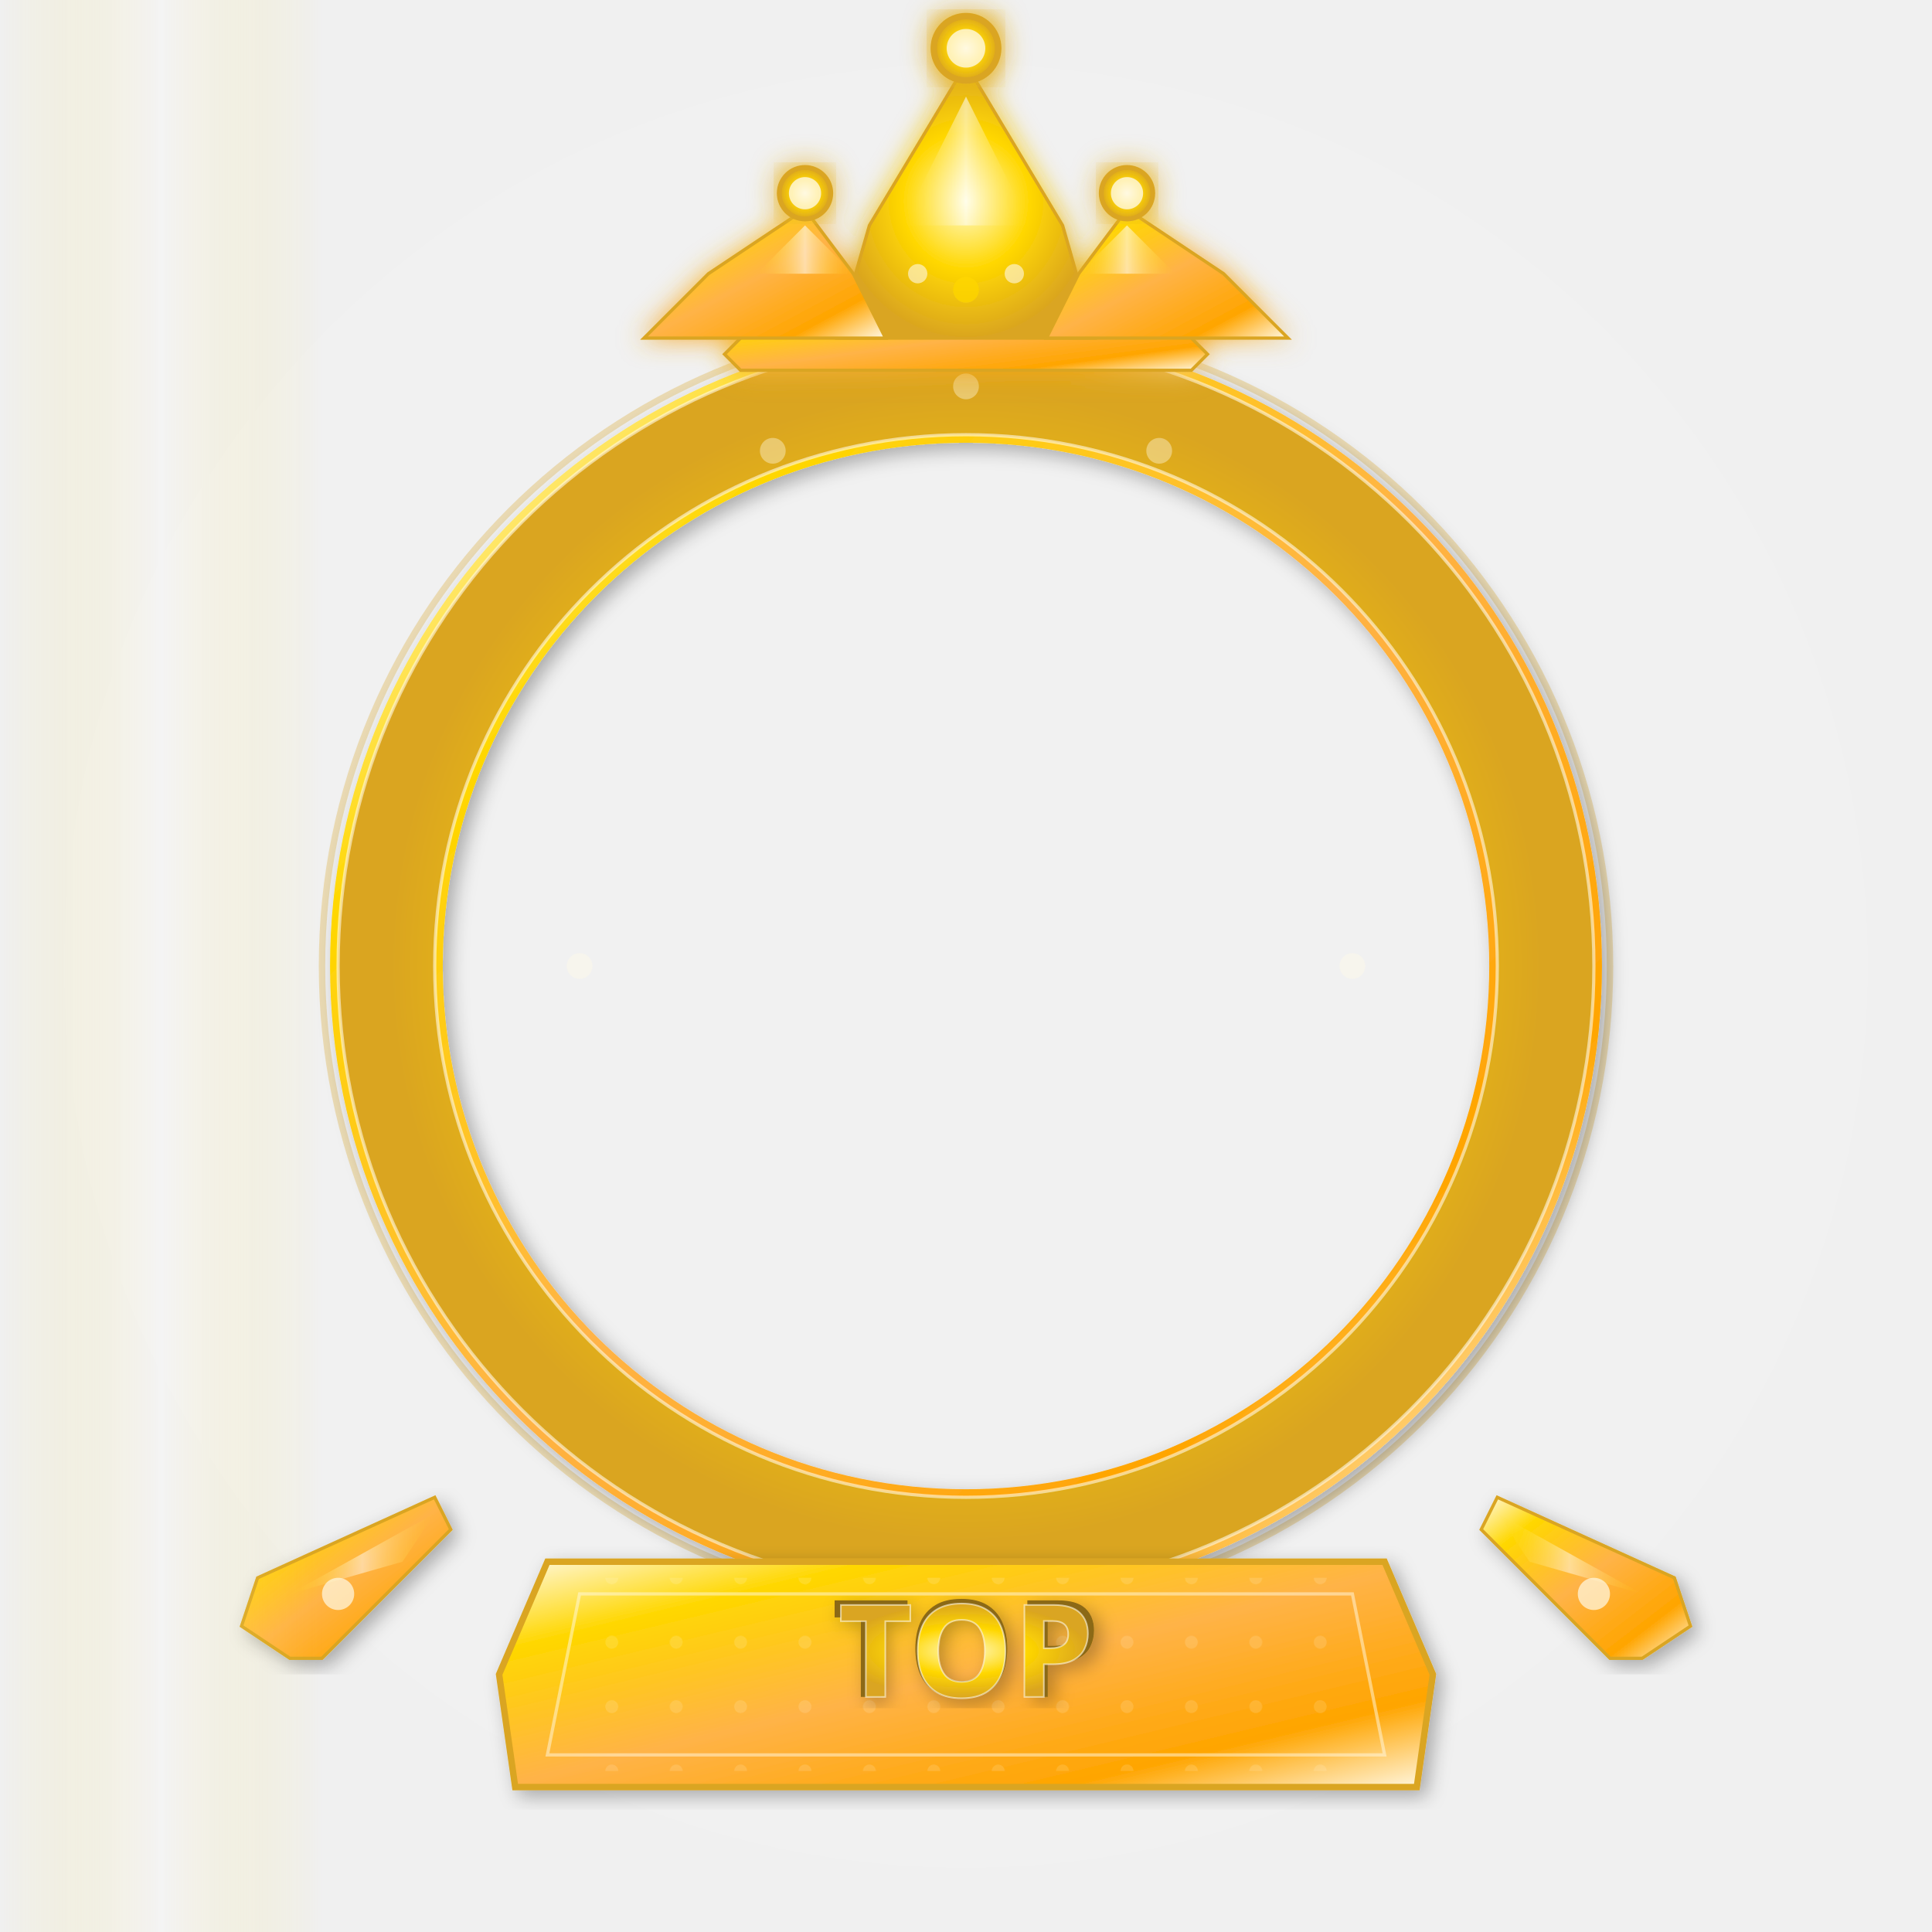
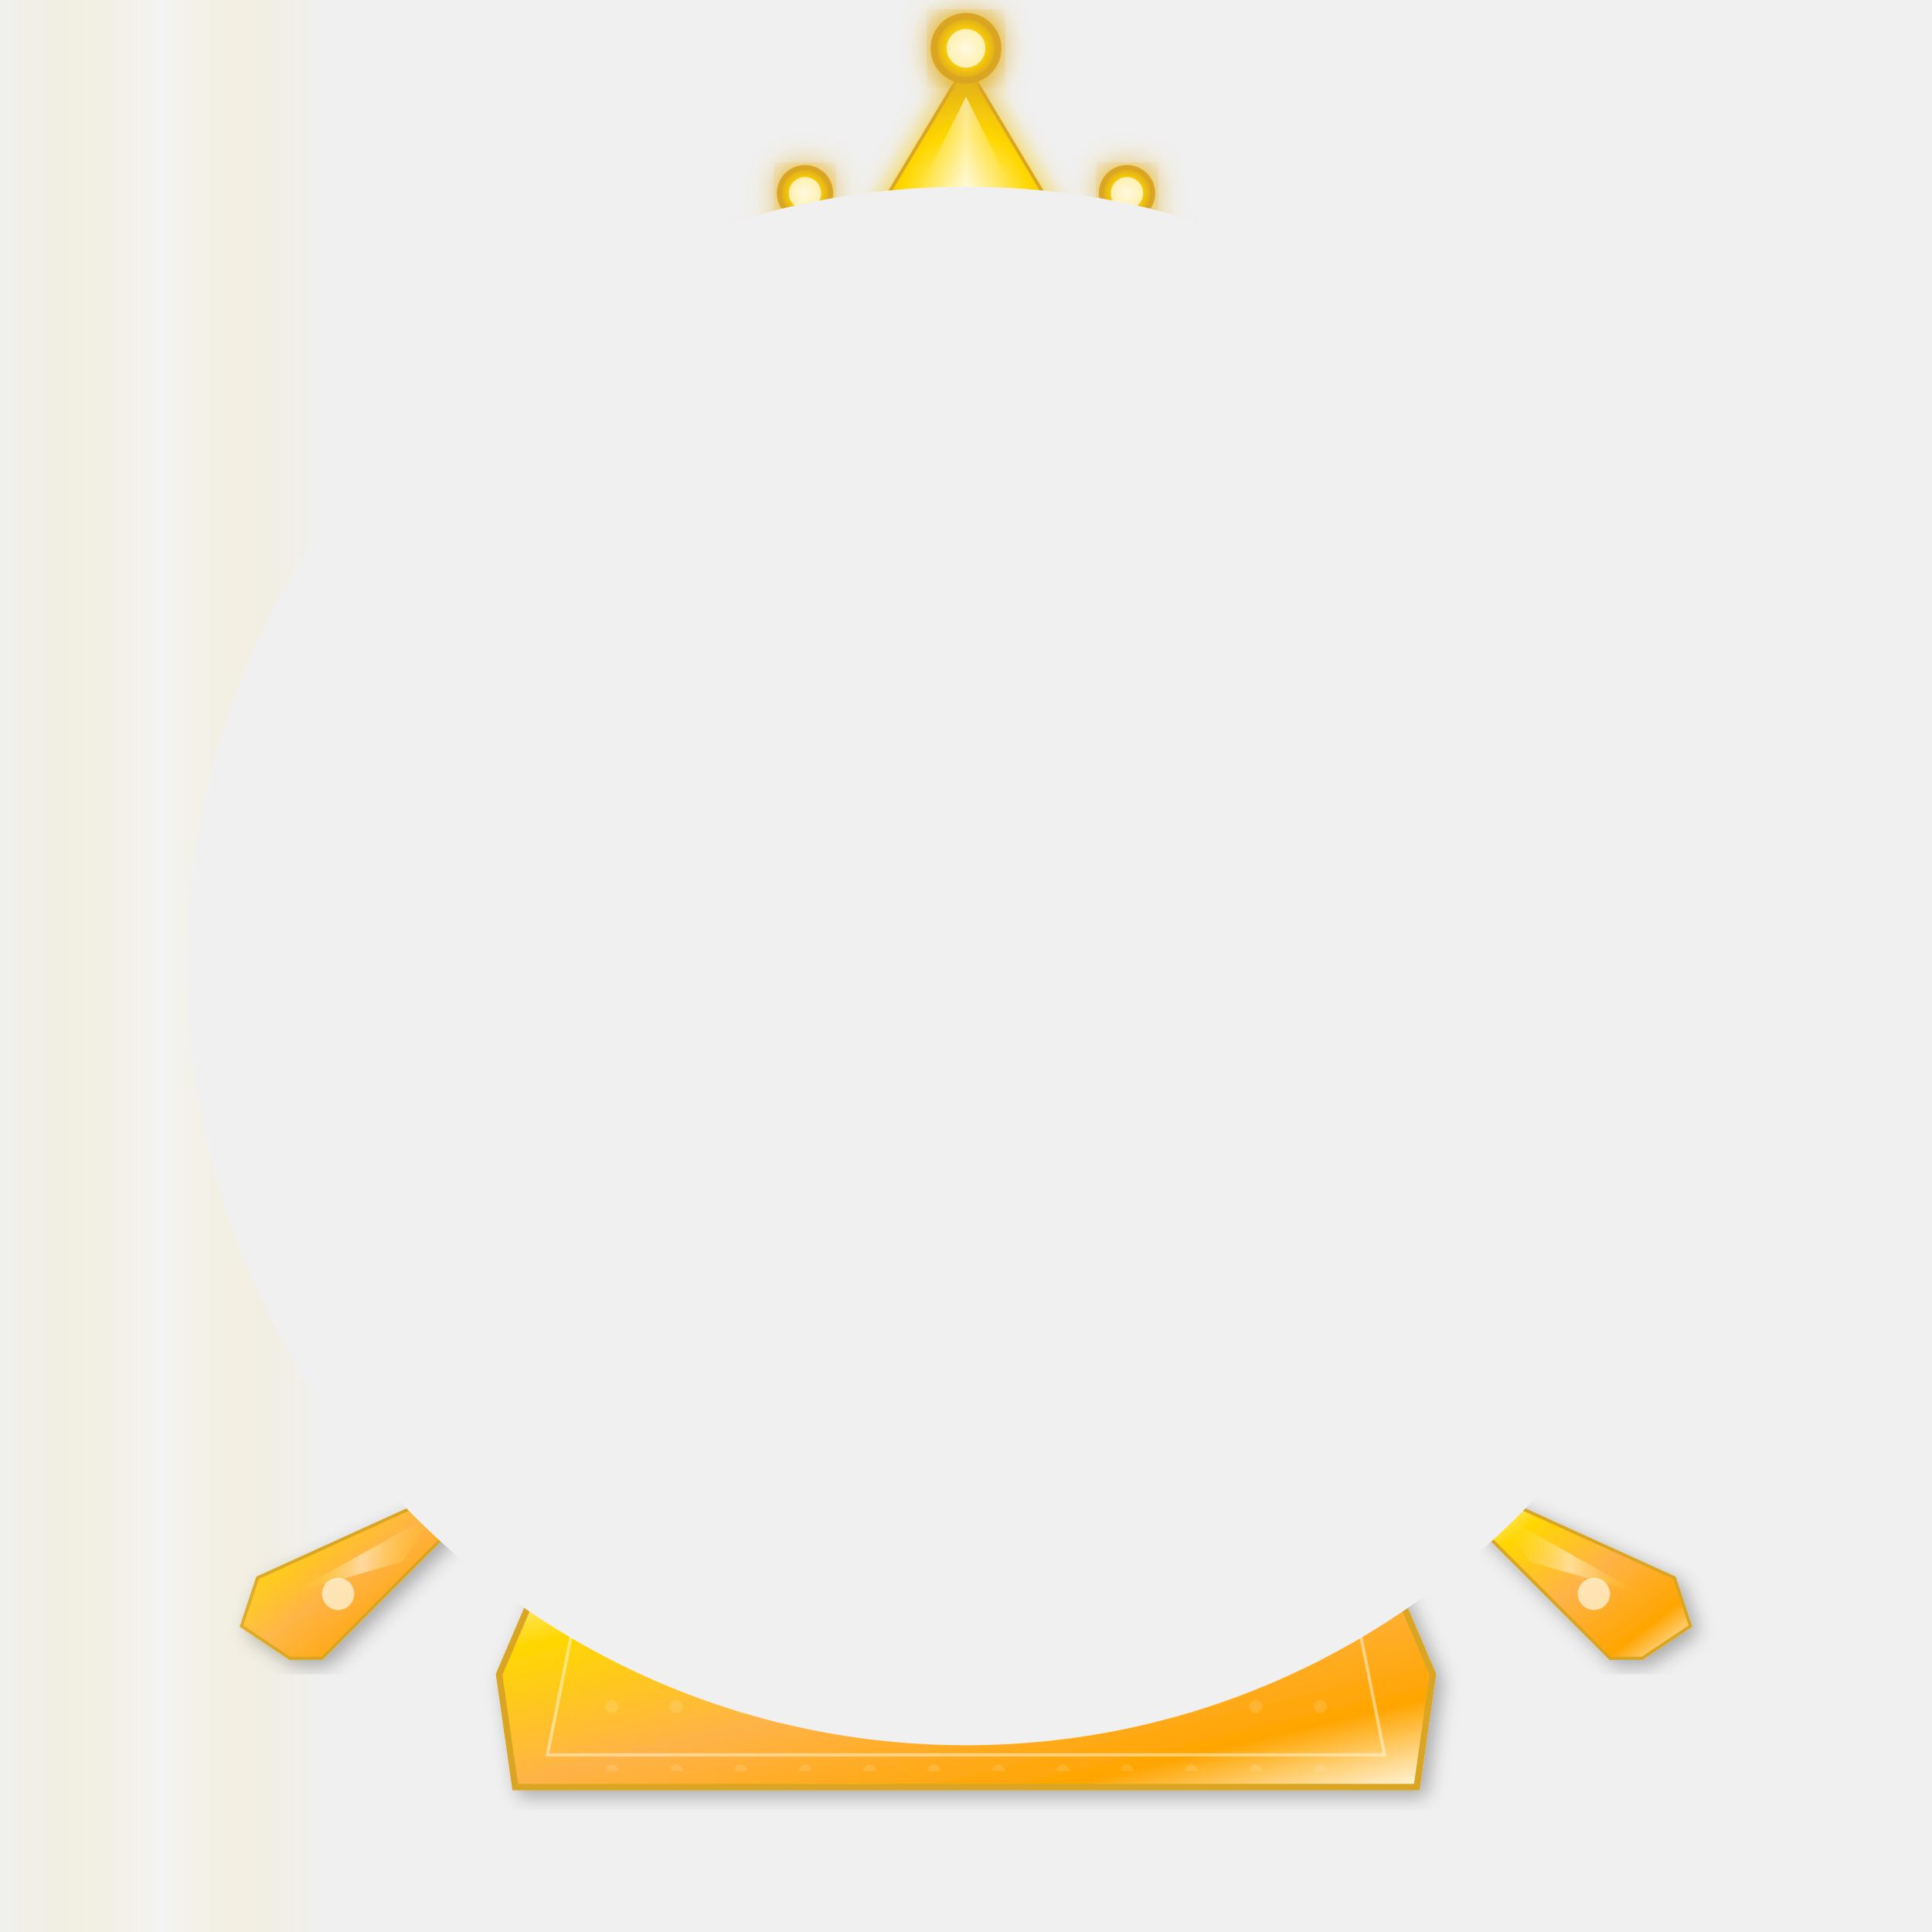
<svg xmlns="http://www.w3.org/2000/svg" width="600" height="600" viewBox="0 0 600 600">
  <defs>
    <linearGradient id="goldGradient1" x1="0" y1="0" x2="1" y2="1">
      <stop offset="0%" stop-color="#fff9e6" />
      <stop offset="20%" stop-color="#ffd700" />
      <stop offset="50%" stop-color="#ffb347" />
      <stop offset="80%" stop-color="#ffa500" />
      <stop offset="100%" stop-color="#fff9e6" />
    </linearGradient>
    <radialGradient id="goldRadial" cx="50%" cy="50%" r="50%">
      <stop offset="0%" stop-color="#fffacd" />
      <stop offset="50%" stop-color="#ffd700" />
      <stop offset="100%" stop-color="#daa520" />
    </radialGradient>
    <linearGradient id="goldShine" x1="0" y1="0" x2="1" y2="0">
      <stop offset="0%" stop-color="#ffd700" stop-opacity="0" />
      <stop offset="50%" stop-color="#ffffff" stop-opacity="0.8" />
      <stop offset="100%" stop-color="#ffd700" stop-opacity="0" />
    </linearGradient>
    <filter id="glow">
      <feGaussianBlur stdDeviation="4" result="coloredBlur" />
      <feMerge>
        <feMergeNode in="coloredBlur" />
        <feMergeNode in="SourceGraphic" />
      </feMerge>
    </filter>
    <filter id="shadow">
      <feDropShadow dx="2" dy="2" stdDeviation="3" flood-opacity="0.3" />
    </filter>
    <pattern id="ornament" x="0" y="0" width="20" height="20" patternUnits="userSpaceOnUse">
      <circle cx="10" cy="10" r="2" fill="#fff9e6" opacity="0.5" />
    </pattern>
+     <mask id="innerHoleMask" maskUnits="userSpaceOnUse">
+       <rect x="0" y="0" width="600" height="600" fill="white" />
+       <circle cx="300" cy="300" r="242" fill="black" />
+     </mask>
  </defs>
-   <circle cx="300" cy="300" r="280" fill="#fff" opacity="0.1" />
-   <circle cx="300" cy="300" r="200" fill="none" stroke="#daa520" stroke-width="2" opacity="0.3" />
-   <circle cx="300" cy="300" r="180" fill="none" stroke="url(#goldGradient1)" stroke-width="35" filter="url(#shadow)" />
-   <circle cx="300" cy="300" r="180" fill="none" stroke="url(#goldRadial)" stroke-width="30" />
-   <circle cx="300" cy="300" r="195" fill="none" stroke="#fff9e6" stroke-width="1" opacity="0.6" />
-   <circle cx="300" cy="300" r="165" fill="none" stroke="#fff9e6" stroke-width="1" opacity="0.6" />
-   <g opacity="0.4">
-     <circle cx="300" cy="120" r="4" fill="#fff9e6" />
-     <circle cx="240" cy="140" r="4" fill="#fff9e6" />
-     <circle cx="360" cy="140" r="4" fill="#fff9e6" />
-     <circle cx="180" cy="300" r="4" fill="#fff9e6" />
-     <circle cx="420" cy="300" r="4" fill="#fff9e6" />
+   <g mask="url(#innerHoleMask)">
+     <circle cx="300" cy="300" r="200" fill="none" stroke="#daa520" stroke-width="2" opacity="0.3" />
+     <circle cx="300" cy="300" r="180" fill="none" stroke="url(#goldGradient1)" stroke-width="35" filter="url(#shadow)" />
+     <circle cx="300" cy="300" r="180" fill="none" stroke="url(#goldRadial)" stroke-width="30" />
+     <circle cx="300" cy="300" r="195" fill="none" stroke="#fff9e6" stroke-width="1" opacity="0.6" />
+     <circle cx="300" cy="300" r="165" fill="none" stroke="#fff9e6" stroke-width="1" opacity="0.6" />
+     <g opacity="0.4">
+       <circle cx="300" cy="120" r="4" fill="#fff9e6" />
+       <circle cx="240" cy="140" r="4" fill="#fff9e6" />
+       <circle cx="360" cy="140" r="4" fill="#fff9e6" />
+       <circle cx="180" cy="300" r="4" fill="#fff9e6" />
+       <circle cx="420" cy="300" r="4" fill="#fff9e6" />
+     </g>
+     <g filter="url(#glow)">
+       <path d="M240,95 L360,95 L375,110 L370,115 L230,115 L225,110 Z" fill="url(#goldGradient1)" stroke="#daa520" stroke-width="1" />
+       <rect x="240" y="100" width="120" height="5" fill="url(#ornament)" />
+       <path d="M300,20 L270,70 L260,105 L340,105 L330,70 Z" fill="url(#goldRadial)" stroke="#daa520" stroke-width="1" />
+       <path d="M300,30 L280,70 L320,70 Z" fill="url(#goldShine)" opacity="0.7" />
+       <path d="M250,65 L220,85 L200,105 L275,105 L265,85 Z" fill="url(#goldGradient1)" stroke="#daa520" stroke-width="1" />
+       <path d="M250,70 L235,85 L265,85 Z" fill="url(#goldShine)" opacity="0.7" />
+       <path d="M350,65 L380,85 L400,105 L325,105 L335,85 Z" fill="url(#goldGradient1)" stroke="#daa520" stroke-width="1" />
+       <path d="M350,70 L365,85 L335,85 Z" fill="url(#goldShine)" opacity="0.7" />
+       <circle cx="300" cy="15" r="10" fill="url(#goldRadial)" stroke="#daa520" stroke-width="2" filter="url(#glow)" />
+       <circle cx="300" cy="15" r="6" fill="#fff9e6" opacity="0.8" />
+       <circle cx="250" cy="60" r="8" fill="url(#goldRadial)" stroke="#daa520" stroke-width="1.5" filter="url(#glow)" />
+       <circle cx="250" cy="60" r="5" fill="#fff9e6" opacity="0.8" />
+       <circle cx="350" cy="60" r="8" fill="url(#goldRadial)" stroke="#daa520" stroke-width="1.5" filter="url(#glow)" />
+       <circle cx="350" cy="60" r="5" fill="#fff9e6" opacity="0.8" />
+       <circle cx="285" cy="85" r="3" fill="#fff9e6" opacity="0.6" />
+       <circle cx="315" cy="85" r="3" fill="#fff9e6" opacity="0.6" />
+       <circle cx="300" cy="90" r="4" fill="#ffd700" opacity="0.7" />
+     </g>
+     <g filter="url(#shadow)">
+       <path d="M135,465 L80,490 L75,505 L90,515 L100,515 L110,505 L140,475 Z" fill="url(#goldGradient1)" stroke="#daa520" stroke-width="1" />
+       <path d="M135,470 L90,495 L125,485 Z" fill="url(#goldShine)" opacity="0.6" />
+       <circle cx="105" cy="495" r="5" fill="#fff9e6" opacity="0.7" />
+       <path d="M465,465 L520,490 L525,505 L510,515 L500,515 L490,505 L460,475 Z" fill="url(#goldGradient1)" stroke="#daa520" stroke-width="1" />
+       <path d="M465,470 L510,495 L475,485 Z" fill="url(#goldShine)" opacity="0.6" />
+       <circle cx="495" cy="495" r="5" fill="#fff9e6" opacity="0.7" />
+     </g>
+     <g filter="url(#shadow)">
+       <path d="M170,485 L430,485 L445,520 L440,555 L160,555 L155,520 Z" fill="url(#goldGradient1)" stroke="#daa520" stroke-width="2" />
+       <rect x="175" y="490" width="250" height="60" fill="url(#ornament)" opacity="0.3" />
+       <path d="M180,495 L420,495 L430,545 L170,545 Z" fill="none" stroke="#fff9e6" stroke-width="1" opacity="0.5" />
+       <text x="300" y="527" text-anchor="middle" fill="#8b6914" font-size="42" font-family="Arial Black" font-weight="bold" filter="url(#shadow)">TOP</text>
+       <text x="300" y="527" text-anchor="middle" fill="url(#goldRadial)" font-size="40" font-family="Arial Black" font-weight="bold">TOP</text>
+       <text x="300" y="527" text-anchor="middle" fill="none" stroke="#fff9e6" stroke-width="0.5" font-size="40" font-family="Arial Black" font-weight="bold" opacity="0.6">TOP</text>
+     </g>
+     <rect x="0" y="0" width="100" height="600" fill="url(#goldShine)" opacity="0.3">
+       <animateTransform attributeName="transform" type="translate" from="-100 0" to="700 0" dur="3s" repeatCount="indefinite" />
+     </rect>
  </g>
-   <g filter="url(#glow)">
-     <path d="M240,95 L360,95 L375,110 L370,115 L230,115 L225,110 Z" fill="url(#goldGradient1)" stroke="#daa520" stroke-width="1" />
-     <rect x="240" y="100" width="120" height="5" fill="url(#ornament)" />
-     <path d="M300,20 L270,70 L260,105 L340,105 L330,70 Z" fill="url(#goldRadial)" stroke="#daa520" stroke-width="1" />
-     <path d="M300,30 L280,70 L320,70 Z" fill="url(#goldShine)" opacity="0.7" />
-     <path d="M250,65 L220,85 L200,105 L275,105 L265,85 Z" fill="url(#goldGradient1)" stroke="#daa520" stroke-width="1" />
-     <path d="M250,70 L235,85 L265,85 Z" fill="url(#goldShine)" opacity="0.7" />
-     <path d="M350,65 L380,85 L400,105 L325,105 L335,85 Z" fill="url(#goldGradient1)" stroke="#daa520" stroke-width="1" />
-     <path d="M350,70 L365,85 L335,85 Z" fill="url(#goldShine)" opacity="0.7" />
-     <circle cx="300" cy="15" r="10" fill="url(#goldRadial)" stroke="#daa520" stroke-width="2" filter="url(#glow)" />
-     <circle cx="300" cy="15" r="6" fill="#fff9e6" opacity="0.8" />
-     <circle cx="250" cy="60" r="8" fill="url(#goldRadial)" stroke="#daa520" stroke-width="1.5" filter="url(#glow)" />
-     <circle cx="250" cy="60" r="5" fill="#fff9e6" opacity="0.8" />
-     <circle cx="350" cy="60" r="8" fill="url(#goldRadial)" stroke="#daa520" stroke-width="1.5" filter="url(#glow)" />
-     <circle cx="350" cy="60" r="5" fill="#fff9e6" opacity="0.8" />
-     <circle cx="285" cy="85" r="3" fill="#fff9e6" opacity="0.6" />
-     <circle cx="315" cy="85" r="3" fill="#fff9e6" opacity="0.6" />
-     <circle cx="300" cy="90" r="4" fill="#ffd700" opacity="0.7" />
-   </g>
-   <g filter="url(#shadow)">
-     <path d="M135,465 L80,490 L75,505 L90,515 L100,515 L110,505 L140,475 Z" fill="url(#goldGradient1)" stroke="#daa520" stroke-width="1" />
-     <path d="M135,470 L90,495 L125,485 Z" fill="url(#goldShine)" opacity="0.6" />
-     <circle cx="105" cy="495" r="5" fill="#fff9e6" opacity="0.7" />
-     <path d="M465,465 L520,490 L525,505 L510,515 L500,515 L490,505 L460,475 Z" fill="url(#goldGradient1)" stroke="#daa520" stroke-width="1" />
-     <path d="M465,470 L510,495 L475,485 Z" fill="url(#goldShine)" opacity="0.6" />
-     <circle cx="495" cy="495" r="5" fill="#fff9e6" opacity="0.7" />
-   </g>
-   <g filter="url(#shadow)">
-     <path d="M170,485 L430,485 L445,520 L440,555 L160,555 L155,520 Z" fill="url(#goldGradient1)" stroke="#daa520" stroke-width="2" />
-     <rect x="175" y="490" width="250" height="60" fill="url(#ornament)" opacity="0.3" />
-     <path d="M180,495 L420,495 L430,545 L170,545 Z" fill="none" stroke="#fff9e6" stroke-width="1" opacity="0.5" />
-     <text x="300" y="527" text-anchor="middle" fill="#8b6914" font-size="42" font-family="Arial Black" font-weight="bold" filter="url(#shadow)">TOP</text>
-     <text x="300" y="527" text-anchor="middle" fill="url(#goldRadial)" font-size="40" font-family="Arial Black" font-weight="bold">TOP</text>
-     <text x="300" y="527" text-anchor="middle" fill="none" stroke="#fff9e6" stroke-width="0.5" font-size="40" font-family="Arial Black" font-weight="bold" opacity="0.6">TOP</text>
-   </g>
-   <rect x="0" y="0" width="100" height="600" fill="url(#goldShine)" opacity="0.3">
-     <animateTransform attributeName="transform" type="translate" from="-100 0" to="700 0" dur="3s" repeatCount="indefinite" />
-   </rect>
</svg>
